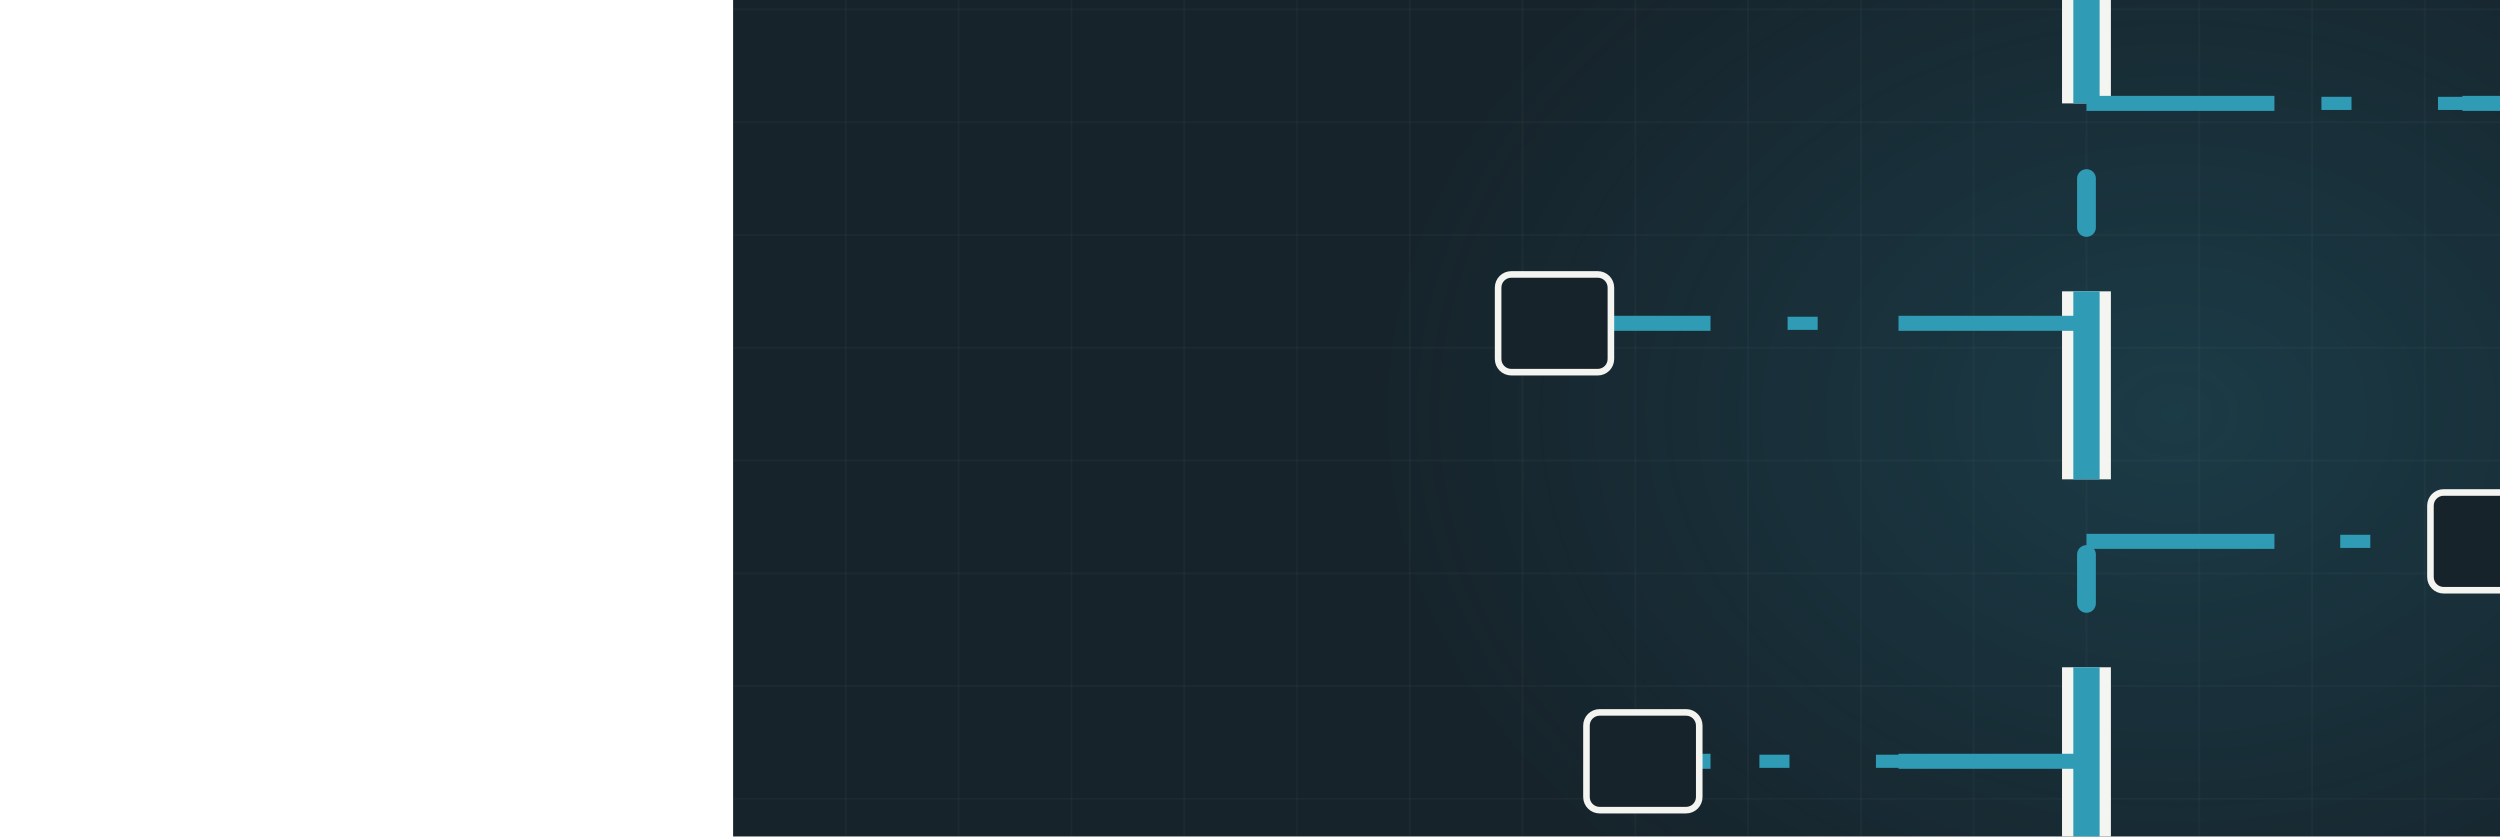
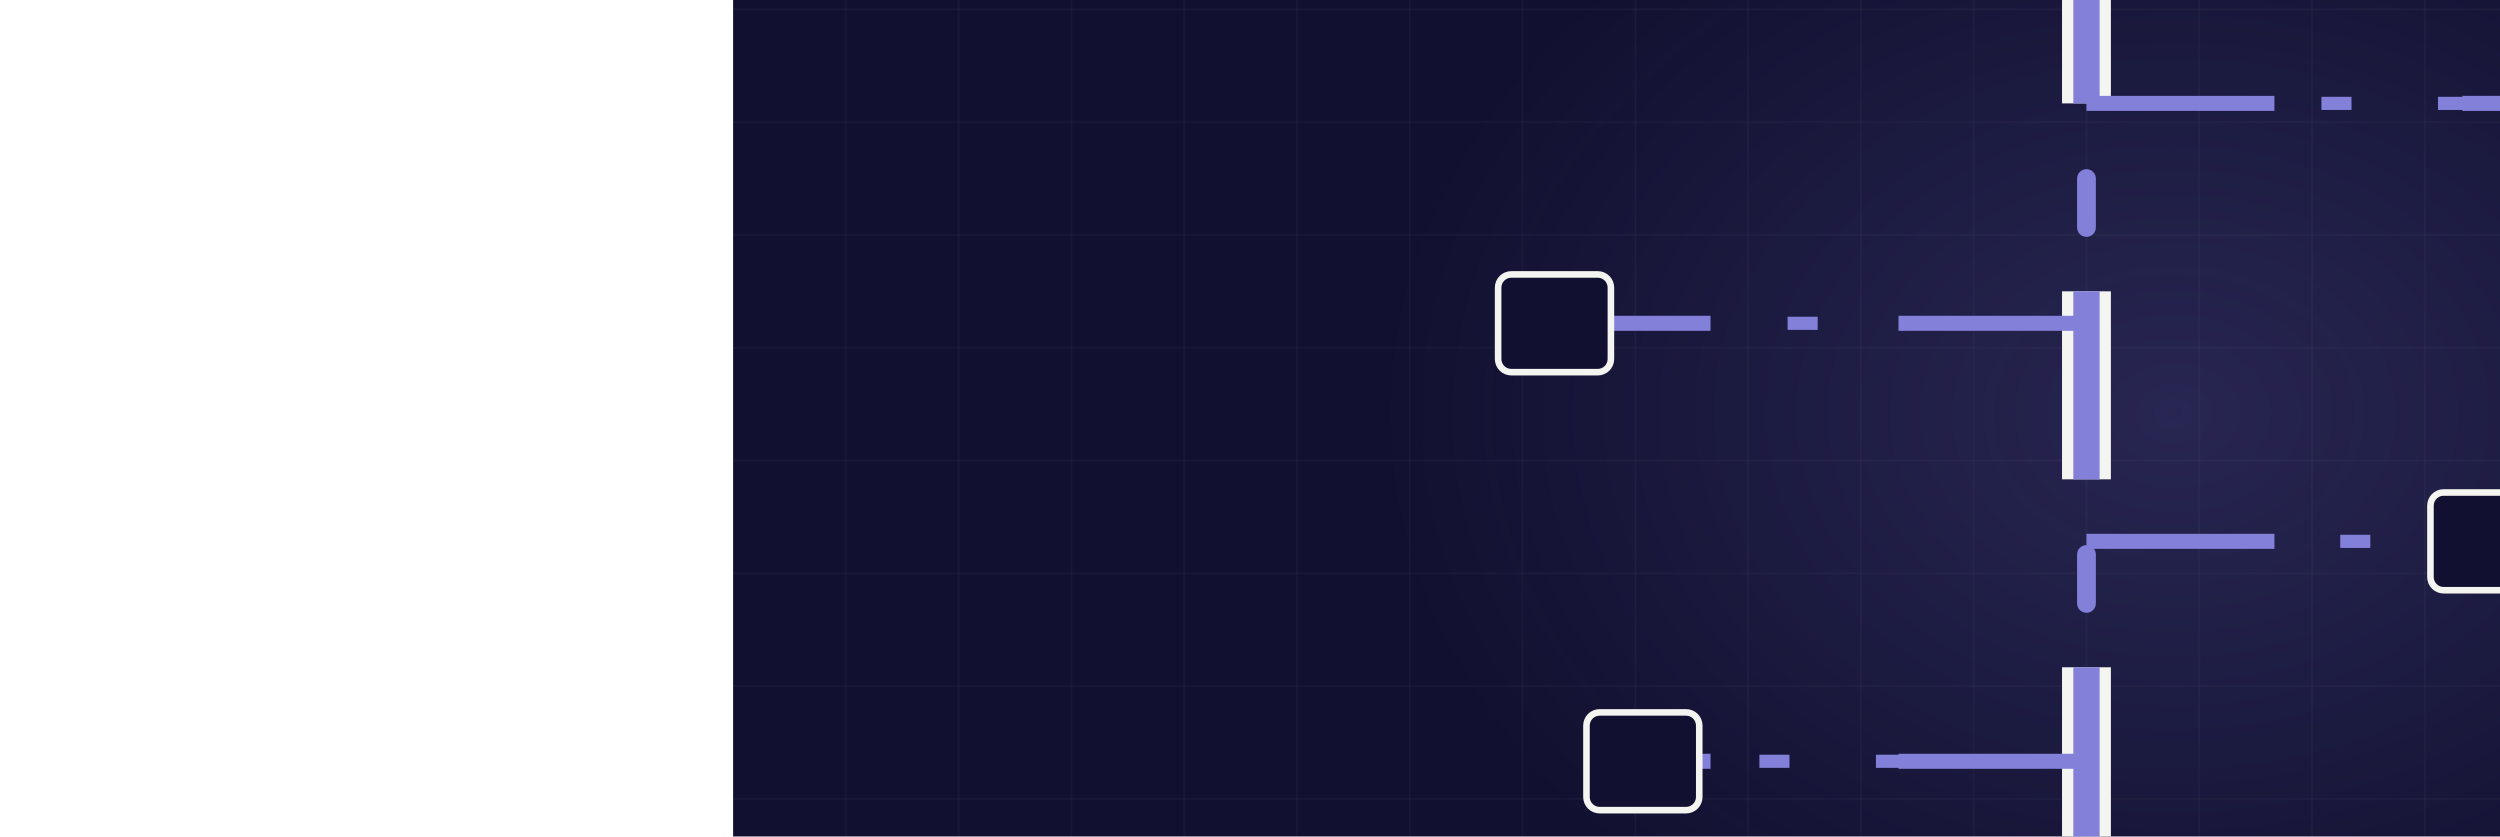
<svg xmlns="http://www.w3.org/2000/svg" viewBox="-390 235 1330 445" width="1330" height="445" preserveAspectRatio="xMidYMid slice" role="img" aria-label="Plumbing riser stack">
  <defs>
    <radialGradient id="glow">
-       <stop offset="0%" stop-color="#2f9bb5" stop-opacity=".20" />
-       <stop offset="100%" stop-color="#2f9bb5" stop-opacity="0" />
+       <stop offset="0%" stop-color="#8380da" stop-opacity=".20" />
+       <stop offset="100%" stop-color="#8380da" stop-opacity="0" />
    </radialGradient>
  </defs>
  <style>.dw{stroke-dasharray:100;stroke-dashoffset:100;animation:dw 11.58s ease-in-out infinite}@keyframes dw{0%{stroke-dashoffset:100}24%{stroke-dashoffset:0}84%{stroke-dashoffset:0;opacity:1}95%{stroke-dashoffset:0;opacity:0}100%{stroke-dashoffset:100;opacity:0}}.cur{animation:fl 2.53s linear infinite}@keyframes fl{0%{stroke-dashoffset:200}100%{stroke-dashoffset:0}}.valve{animation:vv 11.58s ease-in-out infinite;transform-origin:560px 300px}@keyframes vv{0%,20%{transform:translate(560px,300px) rotate(0deg)}45%{transform:translate(560px,300px) rotate(150deg)}100%{transform:translate(560px,300px) rotate(150deg)}}.st{opacity:0;animation:stg 11.58s ease-in-out infinite}@keyframes stg{0%,12%{opacity:0;transform:scale(.7)}30%{opacity:1;transform:scale(1)}84%{opacity:1}95%,100%{opacity:0}}@media (prefers-reduced-motion: reduce){*{animation:none!important}.dw{stroke-dashoffset:0!important}[class]{opacity:1!important}}/*rest-state*/.dw{stroke-dashoffset:0;opacity:1}.st{opacity:1}</style>
-   <rect width="1200" height="900" fill="#16232b" />
+   <rect width="1200" height="900" fill="#111030" />
  <line x1="0" y1="0" x2="0" y2="900" stroke="#f4f4f1" stroke-width="1" opacity=".028" />
  <line x1="60" y1="0" x2="60" y2="900" stroke="#f4f4f1" stroke-width="1" opacity=".028" />
  <line x1="120" y1="0" x2="120" y2="900" stroke="#f4f4f1" stroke-width="1" opacity=".028" />
  <line x1="180" y1="0" x2="180" y2="900" stroke="#f4f4f1" stroke-width="1" opacity=".028" />
  <line x1="240" y1="0" x2="240" y2="900" stroke="#f4f4f1" stroke-width="1" opacity=".028" />
  <line x1="300" y1="0" x2="300" y2="900" stroke="#f4f4f1" stroke-width="1" opacity=".028" />
  <line x1="360" y1="0" x2="360" y2="900" stroke="#f4f4f1" stroke-width="1" opacity=".028" />
  <line x1="420" y1="0" x2="420" y2="900" stroke="#f4f4f1" stroke-width="1" opacity=".028" />
  <line x1="480" y1="0" x2="480" y2="900" stroke="#f4f4f1" stroke-width="1" opacity=".028" />
  <line x1="540" y1="0" x2="540" y2="900" stroke="#f4f4f1" stroke-width="1" opacity=".028" />
  <line x1="600" y1="0" x2="600" y2="900" stroke="#f4f4f1" stroke-width="1" opacity=".028" />
  <line x1="660" y1="0" x2="660" y2="900" stroke="#f4f4f1" stroke-width="1" opacity=".028" />
  <line x1="720" y1="0" x2="720" y2="900" stroke="#f4f4f1" stroke-width="1" opacity=".028" />
  <line x1="780" y1="0" x2="780" y2="900" stroke="#f4f4f1" stroke-width="1" opacity=".028" />
  <line x1="840" y1="0" x2="840" y2="900" stroke="#f4f4f1" stroke-width="1" opacity=".028" />
  <line x1="900" y1="0" x2="900" y2="900" stroke="#f4f4f1" stroke-width="1" opacity=".028" />
  <line x1="960" y1="0" x2="960" y2="900" stroke="#f4f4f1" stroke-width="1" opacity=".028" />
  <line x1="1020" y1="0" x2="1020" y2="900" stroke="#f4f4f1" stroke-width="1" opacity=".028" />
  <line x1="1080" y1="0" x2="1080" y2="900" stroke="#f4f4f1" stroke-width="1" opacity=".028" />
  <line x1="1140" y1="0" x2="1140" y2="900" stroke="#f4f4f1" stroke-width="1" opacity=".028" />
  <line x1="1200" y1="0" x2="1200" y2="900" stroke="#f4f4f1" stroke-width="1" opacity=".028" />
  <line x1="0" y1="0" x2="1200" y2="0" stroke="#f4f4f1" stroke-width="1" opacity=".028" />
  <line x1="0" y1="60" x2="1200" y2="60" stroke="#f4f4f1" stroke-width="1" opacity=".028" />
  <line x1="0" y1="120" x2="1200" y2="120" stroke="#f4f4f1" stroke-width="1" opacity=".028" />
  <line x1="0" y1="180" x2="1200" y2="180" stroke="#f4f4f1" stroke-width="1" opacity=".028" />
  <line x1="0" y1="240" x2="1200" y2="240" stroke="#f4f4f1" stroke-width="1" opacity=".028" />
  <line x1="0" y1="300" x2="1200" y2="300" stroke="#f4f4f1" stroke-width="1" opacity=".028" />
  <line x1="0" y1="360" x2="1200" y2="360" stroke="#f4f4f1" stroke-width="1" opacity=".028" />
  <line x1="0" y1="420" x2="1200" y2="420" stroke="#f4f4f1" stroke-width="1" opacity=".028" />
  <line x1="0" y1="480" x2="1200" y2="480" stroke="#f4f4f1" stroke-width="1" opacity=".028" />
  <line x1="0" y1="540" x2="1200" y2="540" stroke="#f4f4f1" stroke-width="1" opacity=".028" />
  <line x1="0" y1="600" x2="1200" y2="600" stroke="#f4f4f1" stroke-width="1" opacity=".028" />
  <line x1="0" y1="660" x2="1200" y2="660" stroke="#f4f4f1" stroke-width="1" opacity=".028" />
  <line x1="0" y1="720" x2="1200" y2="720" stroke="#f4f4f1" stroke-width="1" opacity=".028" />
  <line x1="0" y1="780" x2="1200" y2="780" stroke="#f4f4f1" stroke-width="1" opacity=".028" />
  <line x1="0" y1="840" x2="1200" y2="840" stroke="#f4f4f1" stroke-width="1" opacity=".028" />
  <line x1="0" y1="900" x2="1200" y2="900" stroke="#f4f4f1" stroke-width="1" opacity=".028" />
  <ellipse cx="768" cy="455" rx="430" ry="330" fill="url(#glow)" />
  <path class="dw" d="M720,690 L720,220" pathLength="100" stroke="#f4f4f1" stroke-width="26" opacity=".26" fill="none" style="animation-delay:0s" />
-   <path class="dw" d="M720,690 L720,220" pathLength="100" stroke="#2f9bb5" stroke-width="14" opacity=".45" fill="none" style="animation-delay:.2s" />
-   <path class="dw" d="M720,290 L985,290" pathLength="100" stroke="#2f9bb5" stroke-width="8" opacity=".6" fill="none" style="animation-delay:0.70s" />
-   <path class="cur" d="M985,290 L720,290" fill="none" stroke="#2f9bb5" stroke-width="7" stroke-dasharray="16 46" />
-   <rect class="st" x="955" y="264" width="60" height="52" rx="7" fill="#16232b" stroke="#f4f4f1" stroke-width="3.5" opacity=".85" style="animation-delay:1.20s" />
-   <path class="dw" d="M720,407 L437,407" pathLength="100" stroke="#2f9bb5" stroke-width="8" opacity=".6" fill="none" style="animation-delay:0.94s" />
-   <path class="cur" d="M437,407 L720,407" fill="none" stroke="#2f9bb5" stroke-width="7" stroke-dasharray="16 46" />
-   <rect class="st" x="407" y="381" width="60" height="52" rx="7" fill="#16232b" stroke="#f4f4f1" stroke-width="3.5" opacity=".85" style="animation-delay:1.40s" />
-   <path class="dw" d="M720,523 L933,523" pathLength="100" stroke="#2f9bb5" stroke-width="8" opacity=".6" fill="none" style="animation-delay:1.18s" />
-   <path class="cur" d="M933,523 L720,523" fill="none" stroke="#2f9bb5" stroke-width="7" stroke-dasharray="16 46" />
-   <rect class="st" x="903" y="497" width="60" height="52" rx="7" fill="#16232b" stroke="#f4f4f1" stroke-width="3.5" opacity=".85" style="animation-delay:1.60s" />
-   <path class="dw" d="M720,640 L484,640" pathLength="100" stroke="#2f9bb5" stroke-width="8" opacity=".6" fill="none" style="animation-delay:1.42s" />
-   <path class="cur" d="M484,640 L720,640" fill="none" stroke="#2f9bb5" stroke-width="7" stroke-dasharray="16 46" />
-   <rect class="st" x="454" y="614" width="60" height="52" rx="7" fill="#16232b" stroke="#f4f4f1" stroke-width="3.5" opacity=".85" style="animation-delay:1.80s" />
-   <path class="cur" d="M720,230 L720,680" fill="none" stroke="#2f9bb5" stroke-width="10" stroke-dasharray="26 74" stroke-linecap="round" />
+   <path class="dw" d="M720,690 L720,220" pathLength="100" stroke="#8380da" stroke-width="14" opacity=".45" fill="none" style="animation-delay:.2s" />
+   <path class="dw" d="M720,290 L985,290" pathLength="100" stroke="#8380da" stroke-width="8" opacity=".6" fill="none" style="animation-delay:0.70s" />
+   <path class="cur" d="M985,290 L720,290" fill="none" stroke="#8380da" stroke-width="7" stroke-dasharray="16 46" />
+   <rect class="st" x="955" y="264" width="60" height="52" rx="7" fill="#111030" stroke="#f4f4f1" stroke-width="3.5" opacity=".85" style="animation-delay:1.20s" />
+   <path class="dw" d="M720,407 L437,407" pathLength="100" stroke="#8380da" stroke-width="8" opacity=".6" fill="none" style="animation-delay:0.94s" />
+   <path class="cur" d="M437,407 L720,407" fill="none" stroke="#8380da" stroke-width="7" stroke-dasharray="16 46" />
+   <rect class="st" x="407" y="381" width="60" height="52" rx="7" fill="#111030" stroke="#f4f4f1" stroke-width="3.5" opacity=".85" style="animation-delay:1.40s" />
+   <path class="dw" d="M720,523 L933,523" pathLength="100" stroke="#8380da" stroke-width="8" opacity=".6" fill="none" style="animation-delay:1.18s" />
+   <path class="cur" d="M933,523 L720,523" fill="none" stroke="#8380da" stroke-width="7" stroke-dasharray="16 46" />
+   <rect class="st" x="903" y="497" width="60" height="52" rx="7" fill="#111030" stroke="#f4f4f1" stroke-width="3.5" opacity=".85" style="animation-delay:1.60s" />
+   <path class="dw" d="M720,640 L484,640" pathLength="100" stroke="#8380da" stroke-width="8" opacity=".6" fill="none" style="animation-delay:1.42s" />
+   <path class="cur" d="M484,640 L720,640" fill="none" stroke="#8380da" stroke-width="7" stroke-dasharray="16 46" />
+   <rect class="st" x="454" y="614" width="60" height="52" rx="7" fill="#111030" stroke="#f4f4f1" stroke-width="3.5" opacity=".85" style="animation-delay:1.80s" />
+   <path class="cur" d="M720,230 L720,680" fill="none" stroke="#8380da" stroke-width="10" stroke-dasharray="26 74" stroke-linecap="round" />
</svg>
